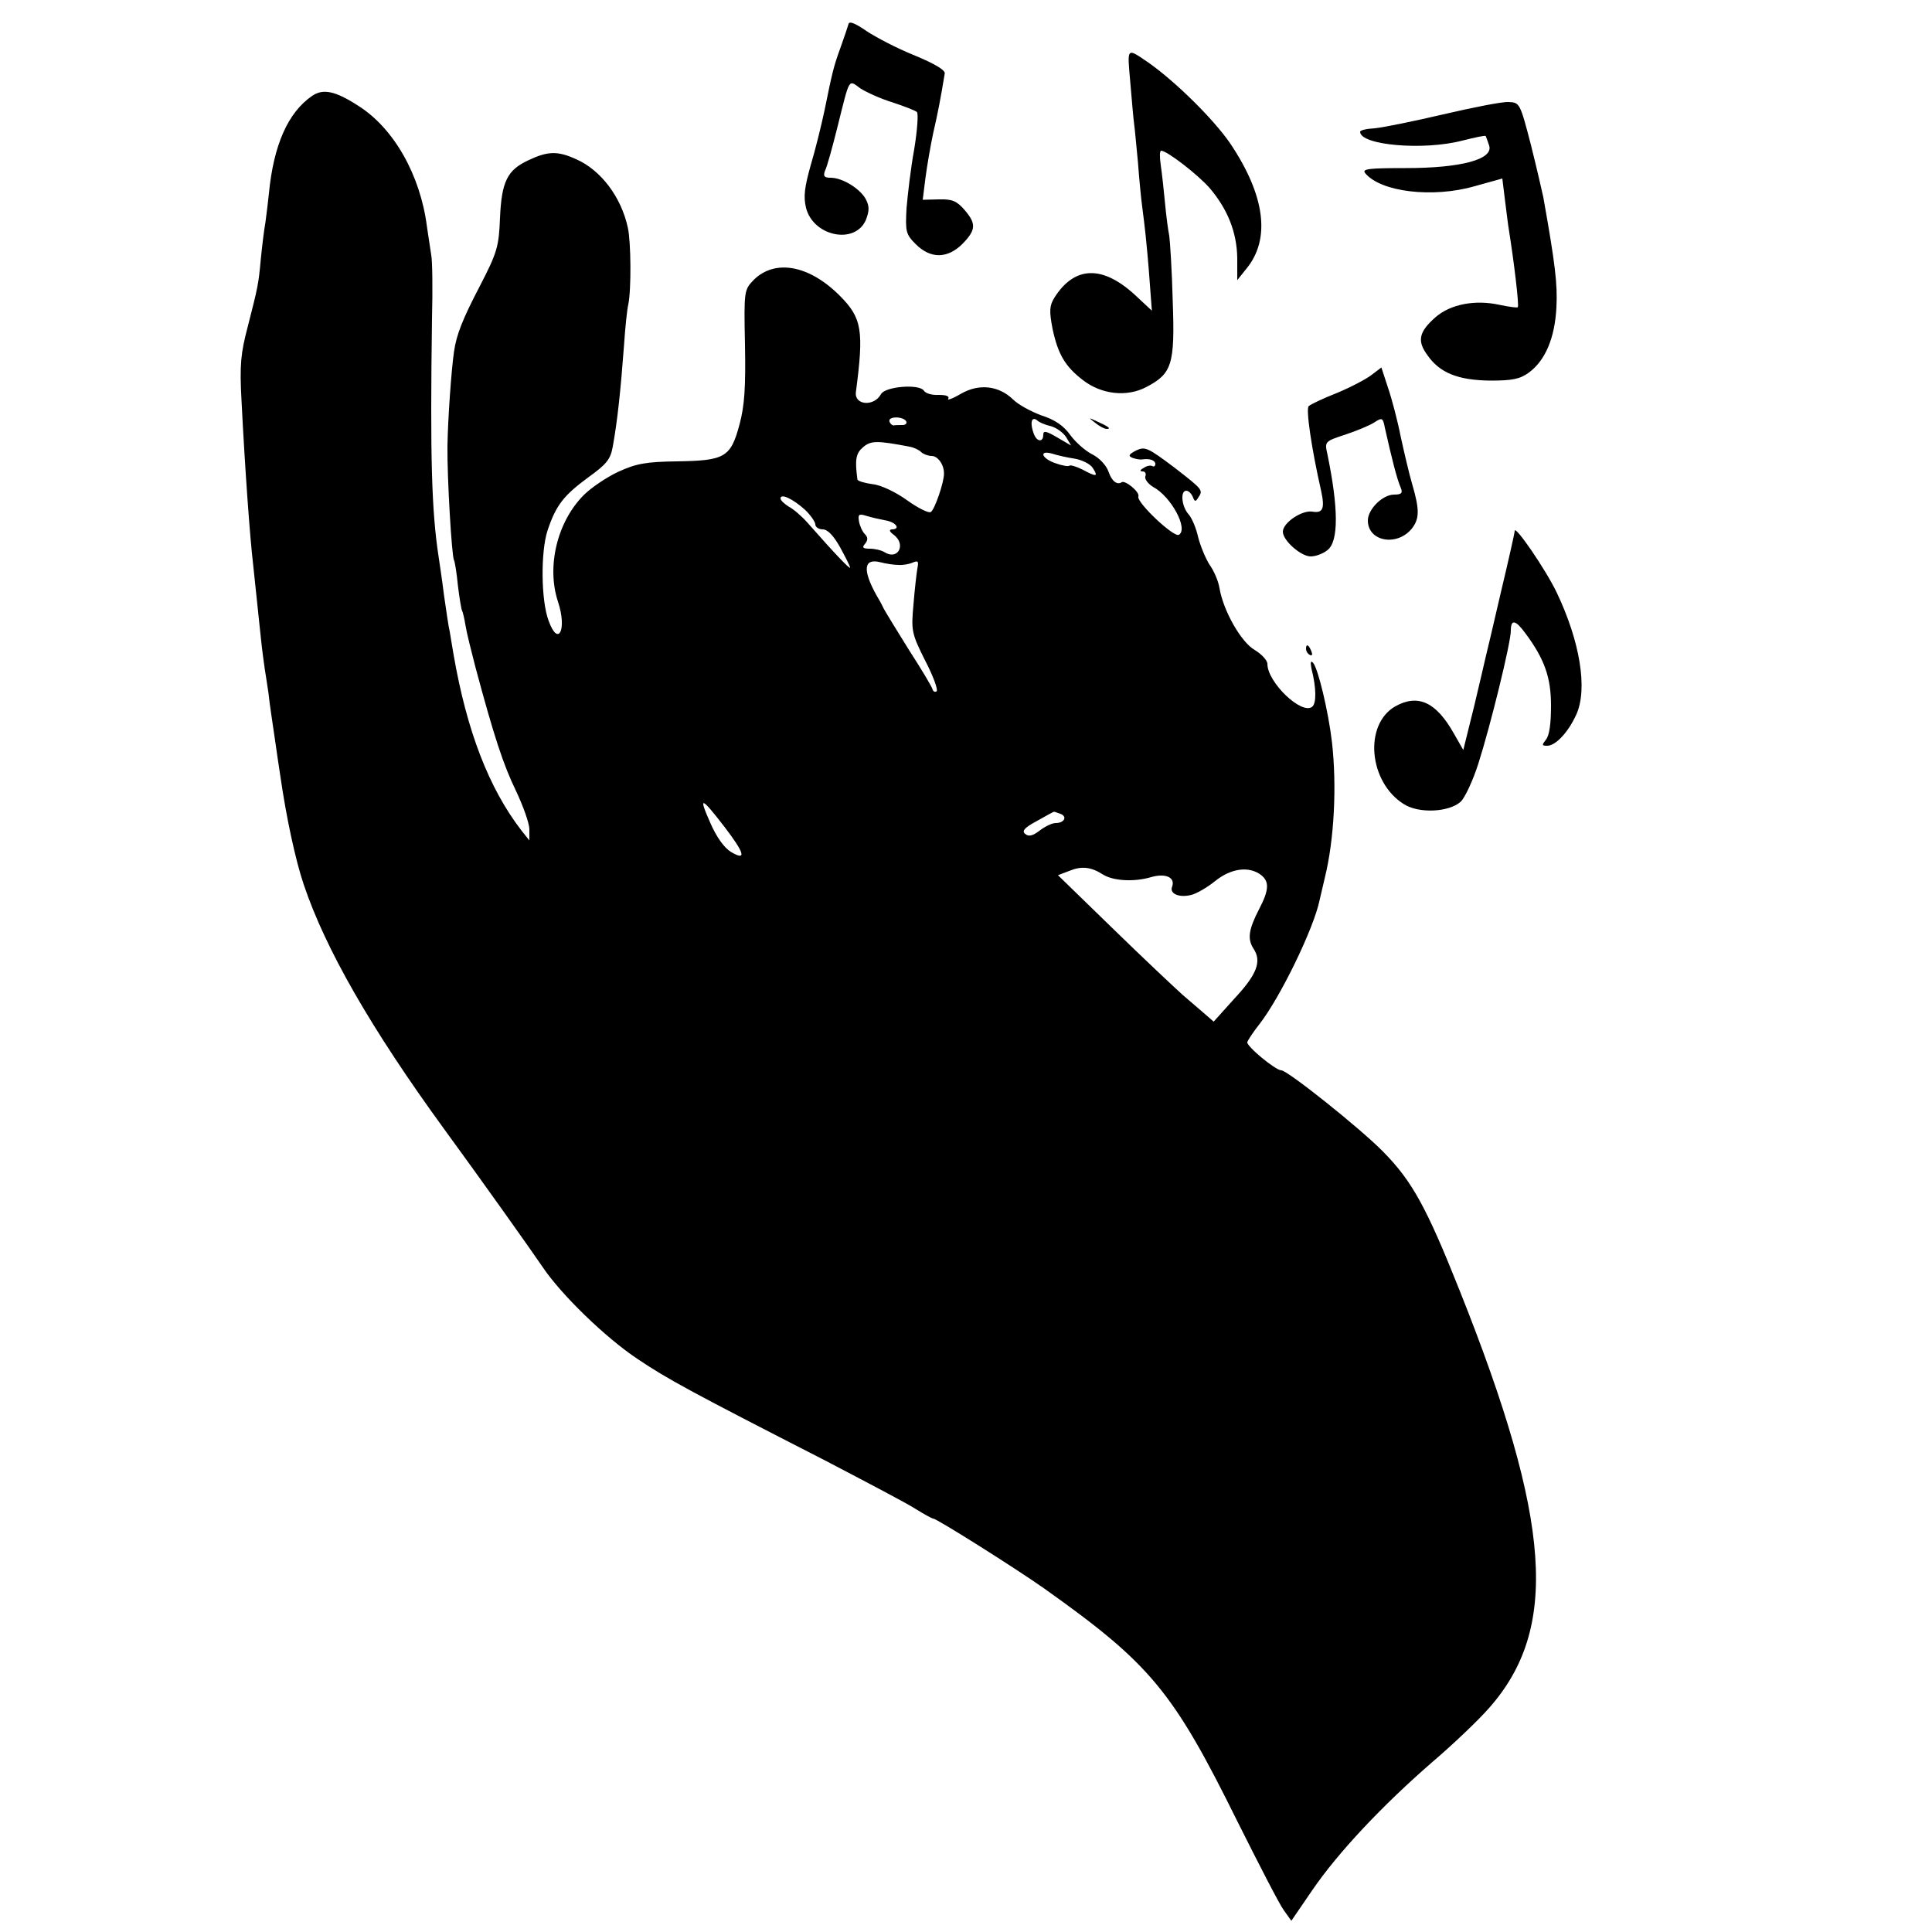
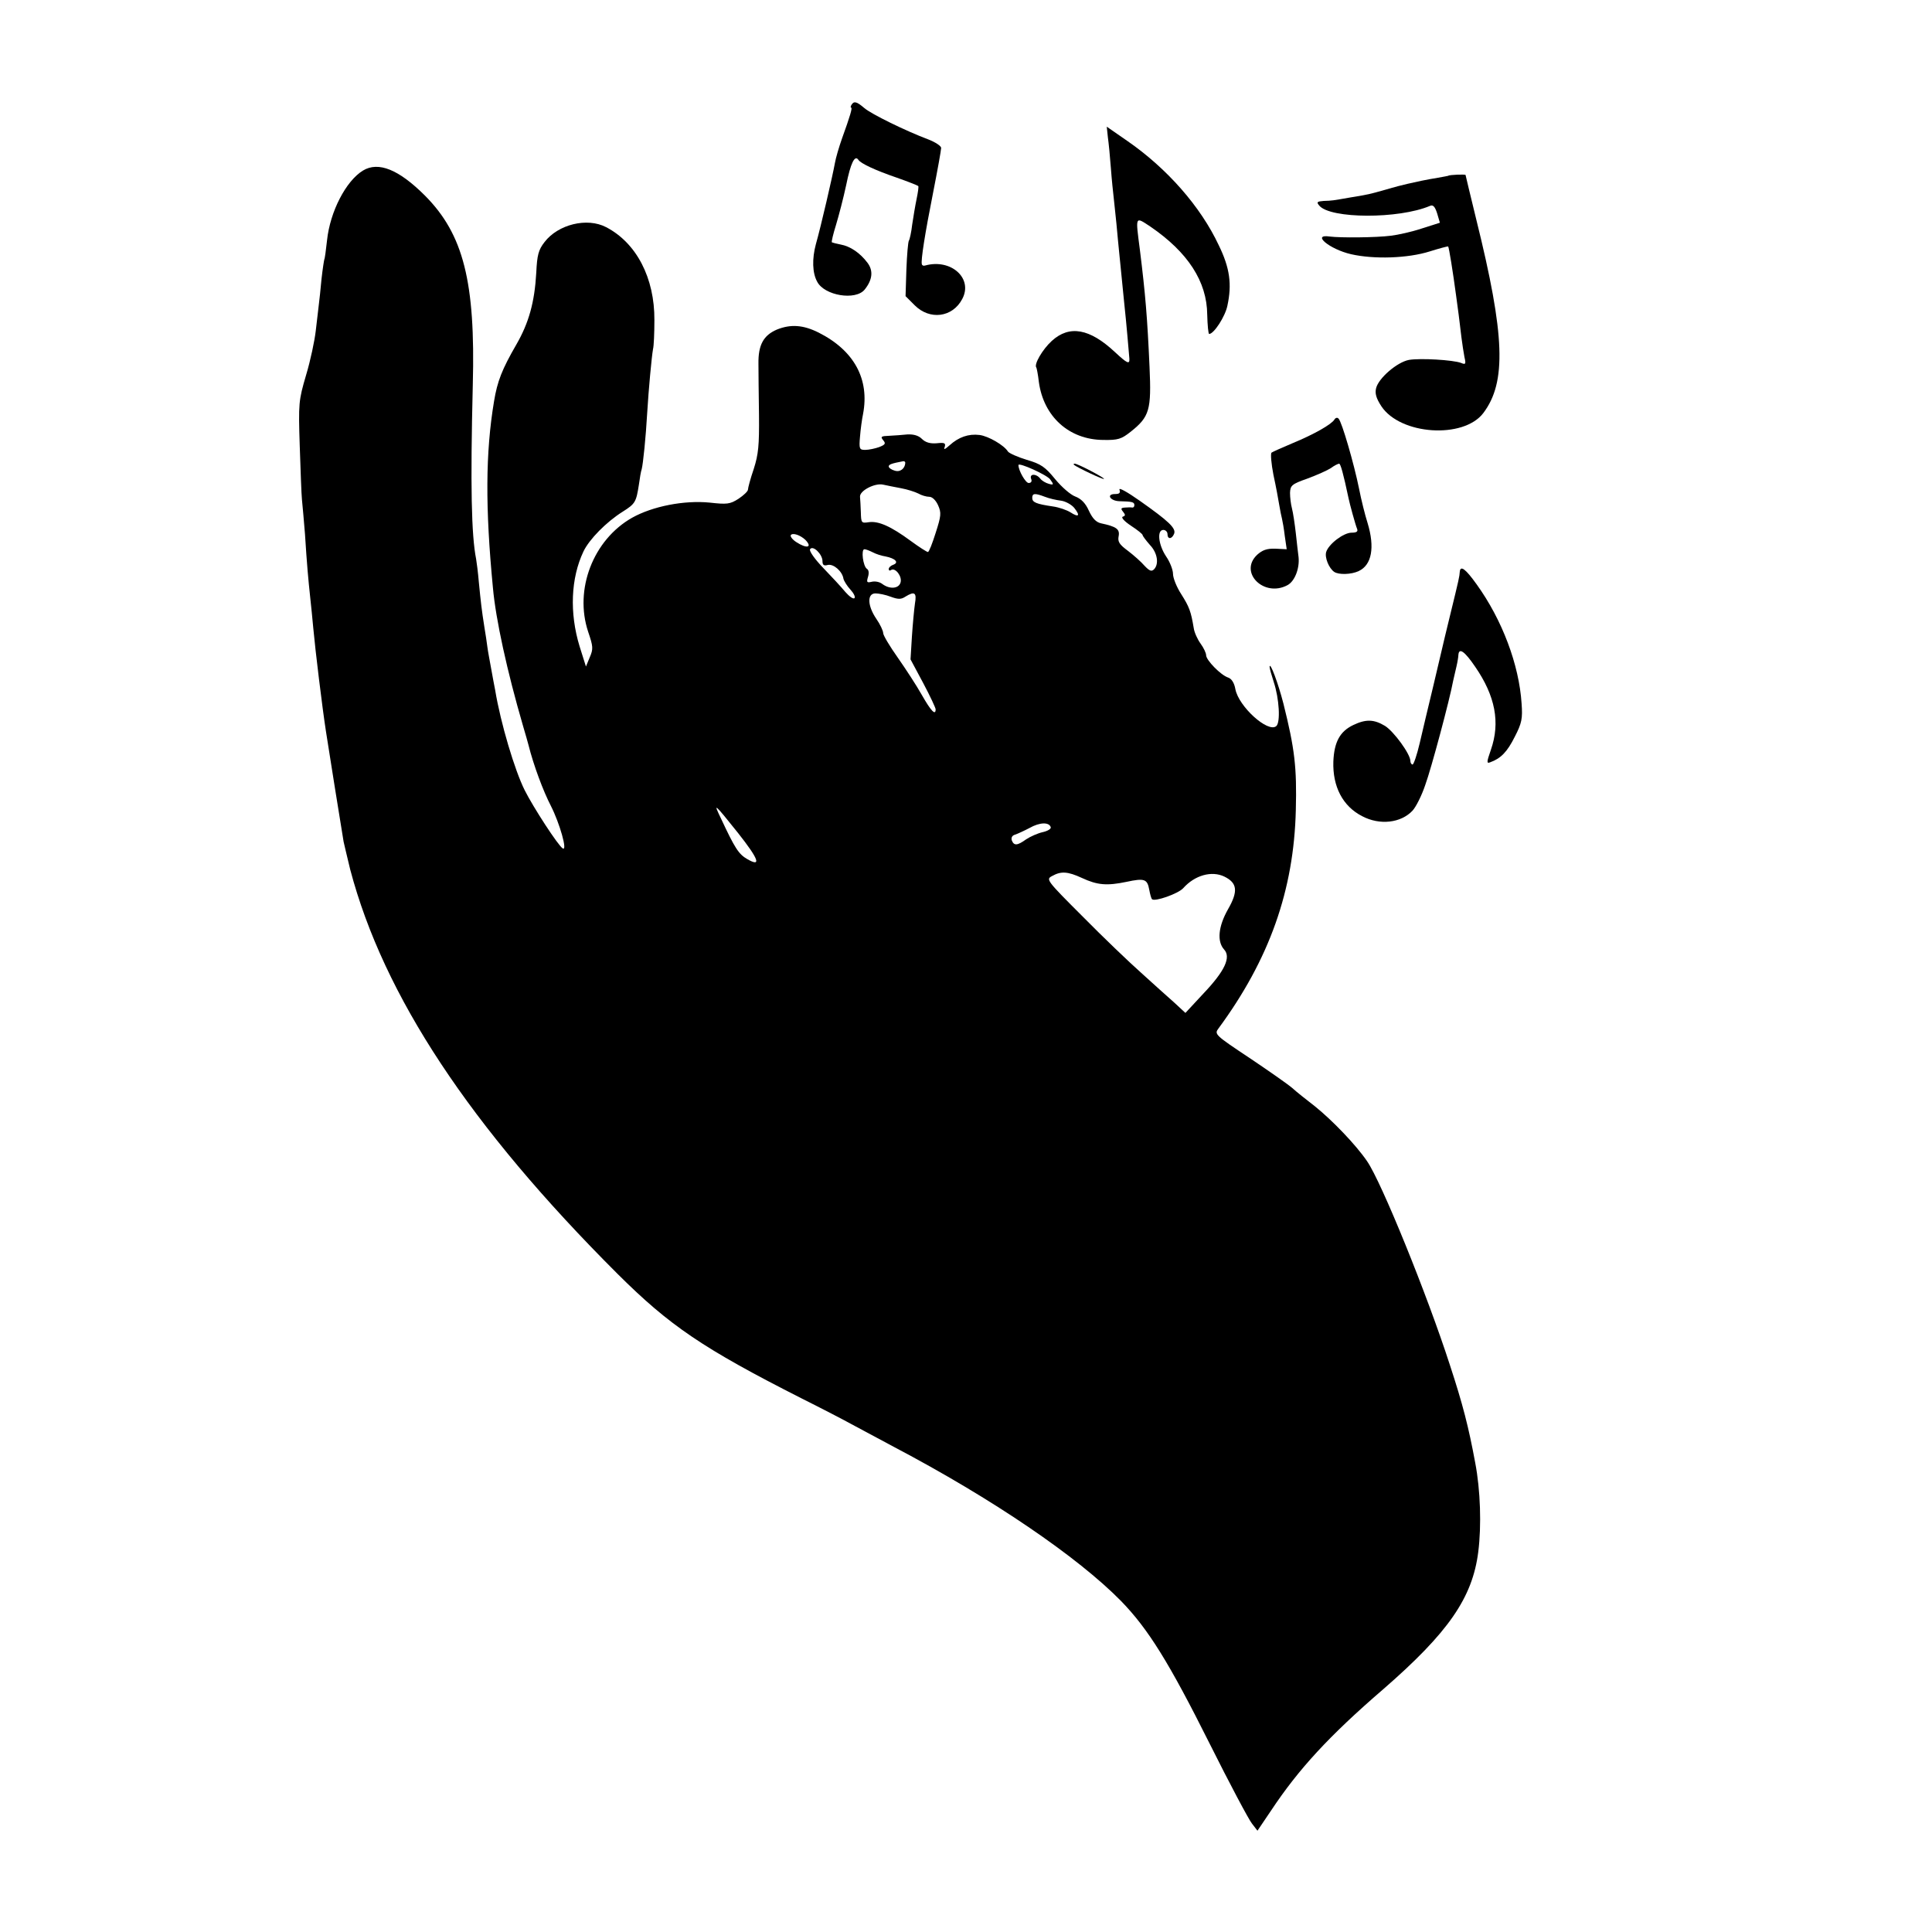
- <svg xmlns="http://www.w3.org/2000/svg" version="1" width="666.667" height="666.667" viewBox="0 0 500 500">
-   <path d="M219.6 6.2c-.2.7-1.1 3.4-2 5.9-1.9 5.2-2.2 6.6-4.2 16.4-.8 3.8-2.4 10.3-3.6 14.3-1.6 5.7-1.9 8.1-1.2 11 1.9 7.4 12.7 9.6 15.5 3.1.9-2.4.9-3.5 0-5.3-1.5-2.8-6.1-5.6-9.1-5.6-1.7 0-2-.4-1.5-1.8.5-.9 1.9-6 3.2-11.2 3.3-13.2 2.8-12.4 6-10.1 1.6 1 5.3 2.7 8.3 3.6 3 1 5.9 2.1 6.3 2.5.4.4.1 4.7-.7 9.6-.9 4.9-1.7 11.8-2 15.4-.3 5.9-.2 6.6 2.4 9.2 3.8 3.8 8.2 3.8 12.1-.1 3.5-3.6 3.6-5.2.5-8.8-2-2.3-3.2-2.8-6.6-2.7l-4.2.1.7-5.6c.4-3.1 1.3-8.3 2-11.6 1.2-5.2 1.9-8.8 3-15.5.1-.9-2.6-2.5-7.9-4.7-4.5-1.8-10-4.7-12.4-6.3-2.9-2-4.4-2.6-4.6-1.8zM292.5 21.1c.4 4.6.8 9.5 1 10.9.2 1.4.6 5.9 1 10 .3 4.1.8 9.3 1.1 11.5.3 2.2.7 5.6.9 7.5.2 1.9.7 7.1 1 11.4l.6 8-4.4-4.1c-8.4-7.7-15.6-7.5-20.8.7-1.3 2.1-1.4 3.4-.5 8.1 1.4 6.6 3.3 9.8 7.9 13.3 4.8 3.7 11.3 4.4 16.3 1.8 6.7-3.5 7.5-5.8 6.9-22.3-.2-7.9-.7-15.5-.9-16.9-.3-1.4-.8-5.2-1.1-8.5-.3-3.3-.8-7.7-1.1-9.8-.3-2-.3-3.7.1-3.7 1.5 0 9.4 6.1 12.5 9.6 4.7 5.5 7.1 11.5 7.2 18.2v5.7l2.4-3c6.3-7.7 4.8-19-4.3-32.5-4.3-6.2-13.8-15.6-20.8-20.6-6-4.1-5.8-4.4-5 4.7zM80.8 24.8c-6.3 4.3-10 12.8-11.2 25.2-.2 1.9-.6 5.3-.9 7.5-.4 2.2-.9 6.5-1.2 9.5-.6 6.7-.8 7.4-3.4 17.6-1.8 6.8-2.1 9.9-1.6 19 .9 17.9 2.2 35.7 3 42.4.5 4.6 1.3 12.2 2 19 .3 3 .8 6.6 1 8 .2 1.4.7 4.3 1 6.5.2 2.2 1 7.4 1.6 11.5.6 4.1 1.2 8.4 1.4 9.5 1.6 11.2 4 22.2 6.1 28.4 5.6 16.7 17.5 37.4 36.2 63.1 9.5 13 22.3 31 25.7 36 4.7 7 16.2 18.2 24.5 23.7 7.7 5.2 14.4 8.8 48.4 26.2 10.9 5.7 21.6 11.3 23.7 12.7 2.1 1.3 4.1 2.4 4.4 2.4.9 0 20.9 12.6 28.6 18 27.6 19.6 33.4 26.5 50.2 60.5 5.5 11 10.8 21.3 11.9 22.8l2 2.8 5.4-7.9c6.7-9.8 18.2-22 31.1-33.2 5.4-4.6 12-10.9 14.7-14 18.1-20.5 16.2-48.2-7.6-107.9-8.6-21.6-12.3-28.4-19.9-36.1-5.9-6-24.7-21-26.3-21-1.5 0-9.1-6.3-8.8-7.3.2-.6 1.6-2.7 3.1-4.6 5.4-6.9 14.1-24.8 15.6-32.1.2-.8.8-3.5 1.4-6 2.4-9.8 3.1-23.7 1.8-35-.9-7.8-3.6-19.1-4.9-20.5-.6-.6-.7-.1-.4 1.5 1.3 5.1 1.3 9 .2 9.9-2.7 2.2-11.6-6.3-11.6-11.1 0-.9-1.5-2.5-3.3-3.6-3.5-2-8.1-10.1-9.1-16-.3-1.9-1.5-4.6-2.6-6.1-1-1.6-2.3-4.7-2.9-7-.5-2.3-1.6-5-2.5-6-1.8-2-2.2-6.1-.6-6.1.6 0 1.3.7 1.7 1.6.5 1.3.7 1.3 1.4.2 1.3-2 1.3-2-6.3-7.9-6.8-5.1-7.5-5.4-9.8-4.3-1.9 1-2.1 1.4-.9 1.9.9.3 2 .5 2.5.4 1.9-.3 3.4.2 3.4 1.2 0 .5-.4.8-.8.5-.4-.2-1.4-.1-2.2.5-1 .5-1.1.9-.3.9.7 0 1 .6.7 1.3-.2.7.7 1.9 2 2.7 4.7 2.5 9.2 10.9 6.7 12.4-1.3.8-11-8.4-10.5-9.9.5-1.1-3.4-4.3-4.3-3.7-1.2.8-2.6-.3-3.4-2.7-.6-1.7-2.4-3.6-4.2-4.5-1.8-.9-4.3-3.1-5.7-5-1.7-2.4-4-4-7.5-5.1-2.7-1-6-2.8-7.3-4.1-3.7-3.6-8.8-4.2-13.5-1.5-2.2 1.3-3.7 1.8-3.3 1.3.4-.7-.6-1-2.5-1-1.7.1-3.4-.4-3.8-1.1-1.2-1.8-10-1.1-11.1.9-1.8 3.3-6.9 2.9-6.5-.5 2.1-16 1.6-19.2-4.2-25-7.9-7.9-16.7-9.5-22.2-4.1-2.5 2.6-2.6 2.7-2.3 16.8.2 11-.1 15.7-1.4 20.6-2.3 8.6-3.8 9.4-16.2 9.6-8.1.1-10.6.6-15.2 2.7-3 1.4-7 4.1-8.9 6-6.9 6.9-9.7 18.5-6.7 27.6 2.4 7.2.1 11.9-2.4 5-2-5.2-2.1-17.9-.3-23.4 2.2-6.6 4.2-9.1 10.6-13.8 4.7-3.4 5.7-4.6 6.3-8 1.2-6.7 2-14.2 2.9-26.2.3-4.6.8-9.3 1.1-10.5.8-3.9.7-16.1-.1-19.8-1.7-8-7-15-13.4-17.8-4.8-2.2-7.4-2.1-12.4.3-5.4 2.5-6.9 5.5-7.3 14.9-.3 7.4-.7 8.9-5.2 17.6-4.5 8.6-6.1 12.7-6.7 17-.7 4.7-1.6 17.6-1.7 24.5-.1 7.9 1.1 28.5 1.7 29.5.2.3.7 3.3 1 6.5.4 3.3.9 6.3 1.1 6.6.2.3.6 2.1.9 3.9.3 1.9 1.5 6.6 2.5 10.5 4.9 18.3 7.3 25.5 10.5 32.1 1.9 4 3.5 8.5 3.5 10v2.9l-2-2.5c-8.5-11-14.2-25.9-17.6-45.5-.4-2.2-.8-4.9-1-6-.3-1.1-.9-5.4-1.5-9.5-.5-4.1-1.2-8.6-1.4-10-1.8-11.8-2.2-25.6-1.7-61.5.2-7.7.1-15.1-.2-16.5-.2-1.4-.7-4.7-1.1-7.3-1.7-13.4-8.6-25.6-17.9-31.4-5.9-3.8-9-4.4-11.8-2.5zM234.5 109c.3.5-.1 1-.9 1-.9 0-1.9 0-2.3.1-.4 0-.9-.4-1.1-1-.5-1.4 3.5-1.4 4.3-.1zm37.5 1.3c1.4.4 3.1 1.6 3.9 2.8l1.3 2.2-3.6-2.1c-2.9-1.7-3.6-1.8-3.6-.7 0 2-1.6 1.9-2.4-.1-1.1-2.8-.7-4.7.7-3.7.6.6 2.3 1.3 3.7 1.6zm-36.6 5.3c1.1.2 2.4.8 3 1.4.5.5 1.8 1 2.7 1 1.6 0 3.2 2.2 3.2 4.5.1 2.1-2.4 9.4-3.4 10-.5.4-3.3-1-6.1-3-2.9-2.1-6.8-4-9-4.2-2.1-.3-3.8-.8-3.9-1.2-.7-5.2-.4-6.8 1.5-8.4 2-1.7 3.6-1.7 12-.1zm42.7 3.1c1.9.3 4.1 1.4 4.7 2.4 1.5 2.3 1 2.4-2.7.4-1.6-.8-3.1-1.2-3.3-1-.3.3-1.9 0-3.6-.6-3.6-1.2-4.5-3.5-.9-2.5 1.2.4 3.8 1 5.8 1.3zm-69.8 13.2c1.5 1.4 2.7 3.2 2.7 3.8 0 .7.9 1.3 1.9 1.3 1.3 0 2.8 1.6 4.5 4.6 1.4 2.6 2.6 4.9 2.6 5.3 0 .5-3.6-3.2-11-11.6-1.5-1.7-3.7-3.6-4.9-4.2-1.1-.7-2.1-1.6-2.1-2.1 0-1.4 3.2.1 6.3 2.9zm21 2.8c2.7.5 3.8 2.3 1.5 2.3-.8.1-.6.6.5 1.4 3.3 2.5 1.1 6.7-2.4 4.5-.8-.5-2.5-.9-3.8-.9-1.8 0-2.1-.3-1.2-1.3.8-1 .7-1.7-.1-2.5-.6-.6-1.3-2.1-1.5-3.3-.3-1.8 0-2 1.9-1.4 1.3.4 3.5.9 5.1 1.2zm3.2 11.5c1.1.1 2.8-.2 3.7-.6 1.4-.6 1.6-.4 1.2 1.6-.2 1.2-.7 5.5-1 9.3-.6 6.7-.5 7.4 3 14.4 2.1 4 3.4 7.6 3 8-.4.3-.9.1-1.1-.6-.2-.7-2.9-5.2-6-10-3-4.8-6-9.7-6.6-10.8-.5-1.1-1.4-2.7-1.9-3.5-3.6-6.5-3.3-9.6 1-8.5 1.5.4 3.6.7 4.7.7zm-45 67.8c5.2 6.8 5.8 8.9 1.7 6.5-1.8-1.1-3.8-3.9-5.4-7.6-3.1-7-2.4-6.8 3.7 1.1zm86.9-3.4c1.9.7 1.1 2.4-1.2 2.4-.9 0-2.8.9-4.2 2-1.7 1.3-2.8 1.6-3.7.8-.9-.7-.2-1.6 3-3.3 2.3-1.3 4.3-2.4 4.4-2.4.1-.1.8.2 1.7.5zm11 15.7c2.7 1.7 8.1 2 12.5.7 3.8-1.1 6.4.1 5.4 2.6-.6 1.7 1.9 2.8 5 2 1.3-.3 4.1-1.9 6.2-3.6 4.1-3.3 8.7-3.9 11.8-1.6 2.2 1.7 2.2 3.8-.4 8.8-2.8 5.4-3.1 7.8-1.5 10.3 2.2 3.3.9 6.7-5 13l-5.3 5.9-2.3-2c-1.2-1-3.8-3.3-5.7-4.9-1.9-1.7-10-9.3-17.9-17l-14.4-14 2.9-1.1c3.1-1.3 5.6-1.1 8.7.9zM373.5 29.6c-7.7 1.8-15.6 3.4-17.7 3.6-2.1.1-3.8.5-3.8.9 0 3.5 16.4 4.9 26.4 2.3 3.2-.8 5.9-1.4 6.1-1.2.1.2.5 1.3.9 2.5 1.1 3.5-7.1 5.8-21.6 5.8-9.5 0-11.4.2-10.5 1.3 4 4.9 17.5 6.5 28.3 3.4l7.2-2 .7 5.7c.4 3.1.8 6.5 1 7.6 1.3 8.1 2.7 19.7 2.3 20-.2.2-2.3-.1-4.7-.6-6.3-1.4-12.7-.2-16.6 3.2-4.3 3.8-4.8 6.1-2.1 9.8 3.2 4.6 7.9 6.5 16.3 6.6 5.7 0 7.7-.4 10-2.1 4.2-3.1 6.7-8.9 7.1-16.9.3-6-.3-11.1-3.4-28.5-.3-1.4-1.7-7.5-3.2-13.5-2.8-10.8-2.9-11-5.8-11.1-1.6-.1-9.2 1.4-16.9 3.2zM355 97c-1.4 1.1-5.4 3.2-9 4.7-3.6 1.4-6.9 3-7.3 3.4-.8.6.7 10.9 3.2 21.9 1 4.6.5 5.9-2.3 5.4-2.7-.4-7.6 2.9-7.6 5.2 0 2.3 4.7 6.4 7.2 6.4 1.3 0 3.2-.7 4.3-1.6 3-2.2 2.9-11 0-25-.7-3.1-.6-3.2 4.6-4.9 3-1 6.4-2.4 7.6-3.2 2-1.3 2.2-1.2 2.7 1.4 1.8 8 3.1 13.2 4.1 15.5.6 1.4.2 1.8-1.7 1.8-3 0-6.8 3.8-6.8 6.7 0 5.4 7.4 6.8 11.3 2.2 2.1-2.6 2.1-5 .2-11.5-.8-2.7-2.1-8.3-3-12.4-.8-4.1-2.3-9.8-3.3-12.7l-1.7-5.2L355 97z" />
-   <path d="M283.4 109.4c1.1.9 2.4 1.6 3 1.6 1.2 0 .7-.5-2.4-1.9-2.4-1.1-2.4-1.1-.6.3zM392 137.4c0 .5-1.6 7.6-3.6 16-1.9 8.3-3.7 15.8-3.9 16.6-.2.8-1.5 6.6-3 12.8l-2.8 11.3-2.4-4.2c-4.6-8.2-9.3-10.4-15.2-7.1-8.2 4.7-6.9 19.6 2.2 25.3 3.9 2.5 11.7 2.1 14.7-.6 1.1-1 3.2-5.5 4.6-9.9 3.1-9.7 8.4-31.2 8.4-34.4 0-3 1.2-2.8 3.7.6 5 6.7 6.7 11.5 6.7 18.8 0 4.6-.4 7.7-1.3 8.8-1.1 1.4-1.1 1.6.3 1.6 2.2 0 5.5-3.5 7.6-8.2 2.9-6.6.9-18.8-5.1-31.4-2.8-5.9-10.9-17.7-10.9-16zM338 167.9c0 .6.4 1.3 1 1.6.6.3.7-.1.4-.9-.7-1.8-1.4-2.1-1.4-.7z" />
+ <svg xmlns="http://www.w3.org/2000/svg" version="1.0" width="700pt" height="700pt" viewBox="0 0 700 700" preserveAspectRatio="xMidYMid meet">
+   <g transform="translate(0,700) scale(0.1,-0.1)" fill="#000000" stroke="none">
+     <path d="M3085 6620 c-3 -5 -4 -10 -1 -10 5 0 -4 -31 -33 -111 -11 -31 -23 -72 -26 -90 -8 -45 -51 -231 -69 -294 -14 -52 -13 -104 5 -136 26 -50 139 -69 172 -28 28 35 32 68 10 97 -27 36 -63 60 -97 66 -16 3 -30 7 -32 8 -2 2 5 31 15 63 10 33 27 98 37 145 16 79 31 110 44 91 8 -13 61 -38 140 -65 40 -14 75 -28 77 -30 2 -2 -1 -23 -6 -47 -5 -24 -12 -66 -16 -93 -3 -27 -9 -54 -12 -58 -3 -5 -7 -52 -9 -105 l-3 -96 33 -33 c55 -55 137 -44 172 22 41 75 -40 148 -134 122 -6 -2 -11 0 -12 5 -4 13 11 109 41 260 16 81 29 154 29 161 0 7 -21 21 -47 31 -80 30 -207 92 -232 114 -27 23 -37 26 -46 11z" />
+     <path d="M4014 6503 c3 -21 8 -72 11 -113 3 -41 8 -88 10 -105 2 -16 6 -59 10 -95 3 -36 8 -83 10 -105 2 -22 7 -67 10 -100 3 -33 8 -78 10 -100 4 -34 16 -170 17 -185 1 -21 -8 -17 -52 24 -92 86 -165 99 -229 41 -34 -31 -66 -86 -56 -97 1 -1 6 -25 9 -52 17 -125 109 -209 233 -210 54 -1 66 3 100 30 68 54 75 79 68 234 -8 180 -15 264 -35 425 -16 124 -18 121 38 84 136 -93 205 -199 206 -319 1 -39 4 -70 7 -70 17 0 58 63 66 102 17 78 9 137 -31 219 -66 141 -188 279 -331 378 l-75 52 4 -38z" />
+     <path d="M1315 6382 c-62 -38 -119 -149 -130 -252 -4 -36 -8 -67 -10 -70 -1 -3 -6 -34 -10 -70 -3 -36 -8 -78 -10 -95 -2 -16 -7 -59 -11 -94 -4 -35 -19 -107 -35 -160 -27 -92 -28 -102 -23 -256 3 -88 6 -176 8 -195 2 -19 7 -75 11 -125 7 -111 12 -165 19 -230 3 -27 8 -77 11 -110 7 -78 33 -292 46 -375 10 -65 56 -353 64 -400 3 -14 14 -59 24 -101 121 -457 433 -930 969 -1465 188 -187 308 -269 667 -451 72 -36 153 -78 180 -93 28 -15 97 -52 155 -83 357 -188 665 -398 822 -558 98 -101 173 -221 321 -517 72 -144 141 -274 153 -289 l20 -26 50 74 c99 149 209 269 405 438 237 206 324 332 345 498 12 95 8 224 -11 323 -24 130 -45 212 -92 355 -82 254 -248 663 -300 738 -41 60 -126 148 -188 198 -31 24 -69 54 -83 67 -15 13 -85 62 -155 109 -125 83 -128 86 -112 107 184 250 273 500 280 791 4 155 -4 222 -45 386 -19 74 -49 154 -50 133 0 -6 7 -30 15 -55 20 -60 25 -147 9 -160 -30 -25 -136 71 -148 134 -4 23 -14 38 -26 42 -26 8 -80 63 -80 81 0 8 -9 27 -20 42 -11 15 -23 41 -25 57 -10 60 -16 76 -45 122 -17 26 -30 59 -30 74 0 14 -11 43 -25 63 -28 42 -34 96 -10 96 8 0 15 -7 15 -15 0 -20 16 -19 24 1 8 20 -20 46 -125 120 -44 31 -76 49 -73 40 4 -12 0 -16 -16 -16 -33 0 -18 -25 16 -26 46 -1 54 -3 54 -14 0 -6 -3 -9 -7 -9 -5 1 -16 1 -27 0 -15 -1 -16 -4 -7 -15 9 -11 9 -15 -1 -18 -7 -3 6 -17 30 -33 23 -15 42 -30 42 -34 0 -3 12 -19 26 -35 28 -29 34 -70 15 -89 -9 -9 -17 -5 -34 13 -12 14 -39 38 -60 54 -31 23 -38 33 -34 53 5 26 -8 35 -64 47 -18 4 -31 18 -44 46 -12 27 -28 43 -49 51 -17 6 -50 35 -73 63 -36 44 -51 55 -103 70 -33 10 -64 24 -68 30 -14 23 -71 56 -103 60 -40 5 -76 -8 -108 -37 -18 -16 -23 -18 -18 -6 4 14 -1 16 -29 13 -24 -2 -41 3 -54 16 -12 12 -30 17 -52 16 -18 -2 -48 -4 -67 -5 -28 -1 -32 -3 -21 -16 10 -12 8 -16 -15 -25 -14 -5 -37 -10 -50 -10 -21 0 -23 3 -19 48 2 26 7 63 11 82 24 126 -32 230 -161 295 -56 28 -101 31 -151 11 -49 -21 -68 -56 -67 -124 0 -31 1 -115 2 -187 1 -108 -2 -141 -19 -194 -12 -35 -21 -69 -21 -75 0 -6 -16 -21 -34 -33 -31 -20 -42 -21 -105 -14 -92 9 -206 -13 -281 -55 -141 -80 -210 -260 -159 -413 18 -53 19 -62 6 -92 l-14 -34 -23 73 c-37 121 -32 247 14 344 21 44 83 107 142 144 46 29 49 35 59 99 3 22 7 47 10 55 5 19 15 116 20 205 5 84 16 202 21 230 3 11 5 58 5 105 1 153 -65 280 -175 337 -69 36 -174 10 -223 -54 -22 -28 -27 -47 -30 -111 -6 -107 -27 -182 -72 -260 -52 -90 -69 -133 -81 -206 -31 -185 -32 -386 -4 -676 10 -113 51 -301 109 -500 9 -30 18 -62 20 -70 18 -72 53 -166 81 -220 32 -63 61 -165 43 -154 -16 9 -107 149 -138 211 -36 72 -87 242 -107 363 -3 14 -9 48 -14 75 -5 28 -12 64 -14 80 -2 17 -7 49 -11 73 -10 63 -13 91 -20 162 -3 36 -8 74 -10 85 -17 86 -21 263 -12 630 10 374 -34 546 -173 686 -95 95 -169 125 -225 91z m1965 -1059 c-1 -21 -19 -35 -39 -28 -11 3 -21 10 -21 15 0 7 10 11 53 19 4 0 7 -2 7 -6z m525 -60 c14 -19 13 -21 -5 -16 -11 3 -25 11 -31 19 -15 19 -40 18 -33 -1 4 -9 0 -15 -9 -15 -11 0 -37 45 -37 65 0 11 104 -36 115 -52z m-540 -32 c22 -4 50 -13 62 -19 12 -7 30 -12 40 -12 11 0 24 -13 32 -31 12 -27 11 -38 -9 -100 -12 -38 -24 -69 -28 -69 -4 0 -32 18 -62 40 -72 53 -117 73 -152 68 -27 -4 -28 -3 -29 36 -1 23 -2 48 -3 56 -2 22 54 51 84 44 14 -3 43 -9 65 -13z m521 -31 c15 -6 41 -12 58 -14 16 -2 38 -14 48 -26 23 -29 17 -36 -14 -16 -13 8 -41 18 -63 21 -61 9 -75 15 -75 31 0 17 9 18 46 4z m-868 -156 c27 -28 5 -33 -33 -8 -14 9 -22 20 -20 25 7 10 35 0 53 -17z m62 -77 c0 -14 5 -18 19 -14 21 5 53 -23 57 -50 2 -8 13 -26 25 -39 12 -13 19 -27 15 -31 -4 -5 -19 6 -33 22 -14 17 -50 56 -80 87 -31 32 -52 62 -48 68 10 16 45 -18 45 -43z m182 32 c11 -6 32 -13 46 -15 36 -7 50 -22 29 -30 -9 -3 -17 -10 -17 -16 0 -5 4 -7 9 -3 15 9 40 -23 34 -45 -6 -23 -39 -26 -66 -6 -10 8 -27 11 -39 8 -17 -4 -19 -2 -13 18 4 13 3 25 -4 29 -14 9 -22 71 -9 71 5 0 18 -5 30 -11z m65 -161 c27 -10 38 -10 53 0 34 21 42 15 35 -25 -3 -21 -8 -75 -11 -120 l-5 -82 46 -86 c25 -47 45 -90 45 -95 0 -24 -17 -6 -50 52 -19 34 -59 95 -87 135 -29 41 -53 81 -53 89 0 8 -11 32 -25 52 -32 47 -34 92 -3 92 12 0 37 -5 55 -12z m-553 -856 c75 -95 86 -125 34 -95 -32 18 -46 41 -96 148 -28 58 -26 57 62 -53z m1133 21 c2 -6 -11 -14 -29 -18 -18 -4 -45 -16 -60 -26 -32 -23 -44 -24 -52 -4 -3 10 1 18 12 21 9 3 33 14 52 24 37 21 71 22 77 3z m113 -184 c56 -26 90 -29 162 -14 65 14 75 10 82 -29 3 -16 7 -31 10 -34 10 -10 95 20 113 40 42 47 103 64 149 42 47 -23 51 -53 13 -119 -35 -62 -40 -116 -14 -145 26 -28 3 -78 -75 -160 l-65 -70 -41 38 c-23 20 -76 68 -119 107 -43 38 -139 130 -212 204 -132 132 -134 135 -111 147 32 18 56 17 108 -7z" />
+     <path d="M5247 6363 c-1 0 -18 -4 -37 -7 -19 -3 -46 -8 -60 -11 -14 -3 -36 -8 -50 -11 -14 -3 -49 -12 -79 -21 -61 -17 -59 -17 -126 -28 -69 -12 -67 -12 -99 -13 -24 -2 -27 -4 -16 -17 40 -48 288 -49 401 -1 11 5 18 -2 26 -27 l10 -34 -66 -21 c-36 -12 -86 -23 -111 -26 -54 -7 -184 -8 -222 -3 -68 10 -1 -46 77 -64 83 -19 206 -15 285 10 35 11 65 19 67 18 3 -4 17 -90 29 -180 2 -15 6 -46 9 -67 3 -22 7 -59 10 -82 3 -24 8 -56 11 -72 6 -25 4 -28 -12 -21 -29 11 -148 18 -189 11 -43 -8 -110 -66 -119 -102 -5 -19 0 -37 19 -66 69 -104 297 -119 369 -25 85 112 79 282 -25 701 -21 87 -39 160 -39 162 0 3 -60 1 -63 -3z" />
+     <path d="M4835 5480 c-11 -18 -75 -54 -150 -85 -38 -16 -74 -32 -78 -35 -4 -4 -1 -40 7 -81 9 -41 18 -90 21 -109 3 -19 8 -42 10 -50 2 -8 7 -36 10 -62 l7 -48 -41 2 c-31 1 -47 -5 -66 -22 -68 -64 25 -156 110 -110 26 14 44 60 40 101 -2 13 -6 52 -10 87 -4 35 -10 75 -14 90 -4 15 -7 40 -7 56 1 27 6 32 63 52 35 13 73 30 85 38 12 9 26 16 30 16 5 0 15 -35 34 -125 4 -20 25 -97 31 -111 4 -10 -2 -14 -20 -14 -29 0 -83 -41 -92 -70 -6 -20 10 -59 29 -72 16 -11 62 -10 89 3 47 22 59 85 32 174 -9 28 -23 84 -31 125 -18 89 -62 241 -74 253 -4 5 -11 4 -15 -3z" />
+     <path d="M3891 5316 c10 -9 109 -56 109 -51 0 5 -95 55 -106 55 -4 0 -5 -2 -3 -4z" />
+     <path d="M5289 4928 c-1 -17 -3 -26 -34 -153 -15 -60 -28 -117 -30 -125 -2 -8 -17 -71 -33 -140 -17 -69 -38 -160 -48 -202 -10 -43 -22 -78 -26 -78 -4 0 -8 6 -8 13 0 25 -60 107 -92 127 -40 24 -69 25 -115 3 -48 -23 -69 -61 -72 -132 -3 -91 34 -162 104 -198 64 -34 141 -25 183 20 12 13 33 54 46 93 22 60 89 311 101 377 3 12 8 36 12 52 4 17 7 36 7 42 2 28 23 13 61 -43 73 -106 91 -202 57 -300 -16 -46 -16 -51 -3 -46 39 14 62 38 89 92 26 50 29 67 25 121 -9 140 -70 303 -163 432 -40 56 -59 70 -61 45z" />
+   </g>
</svg>
